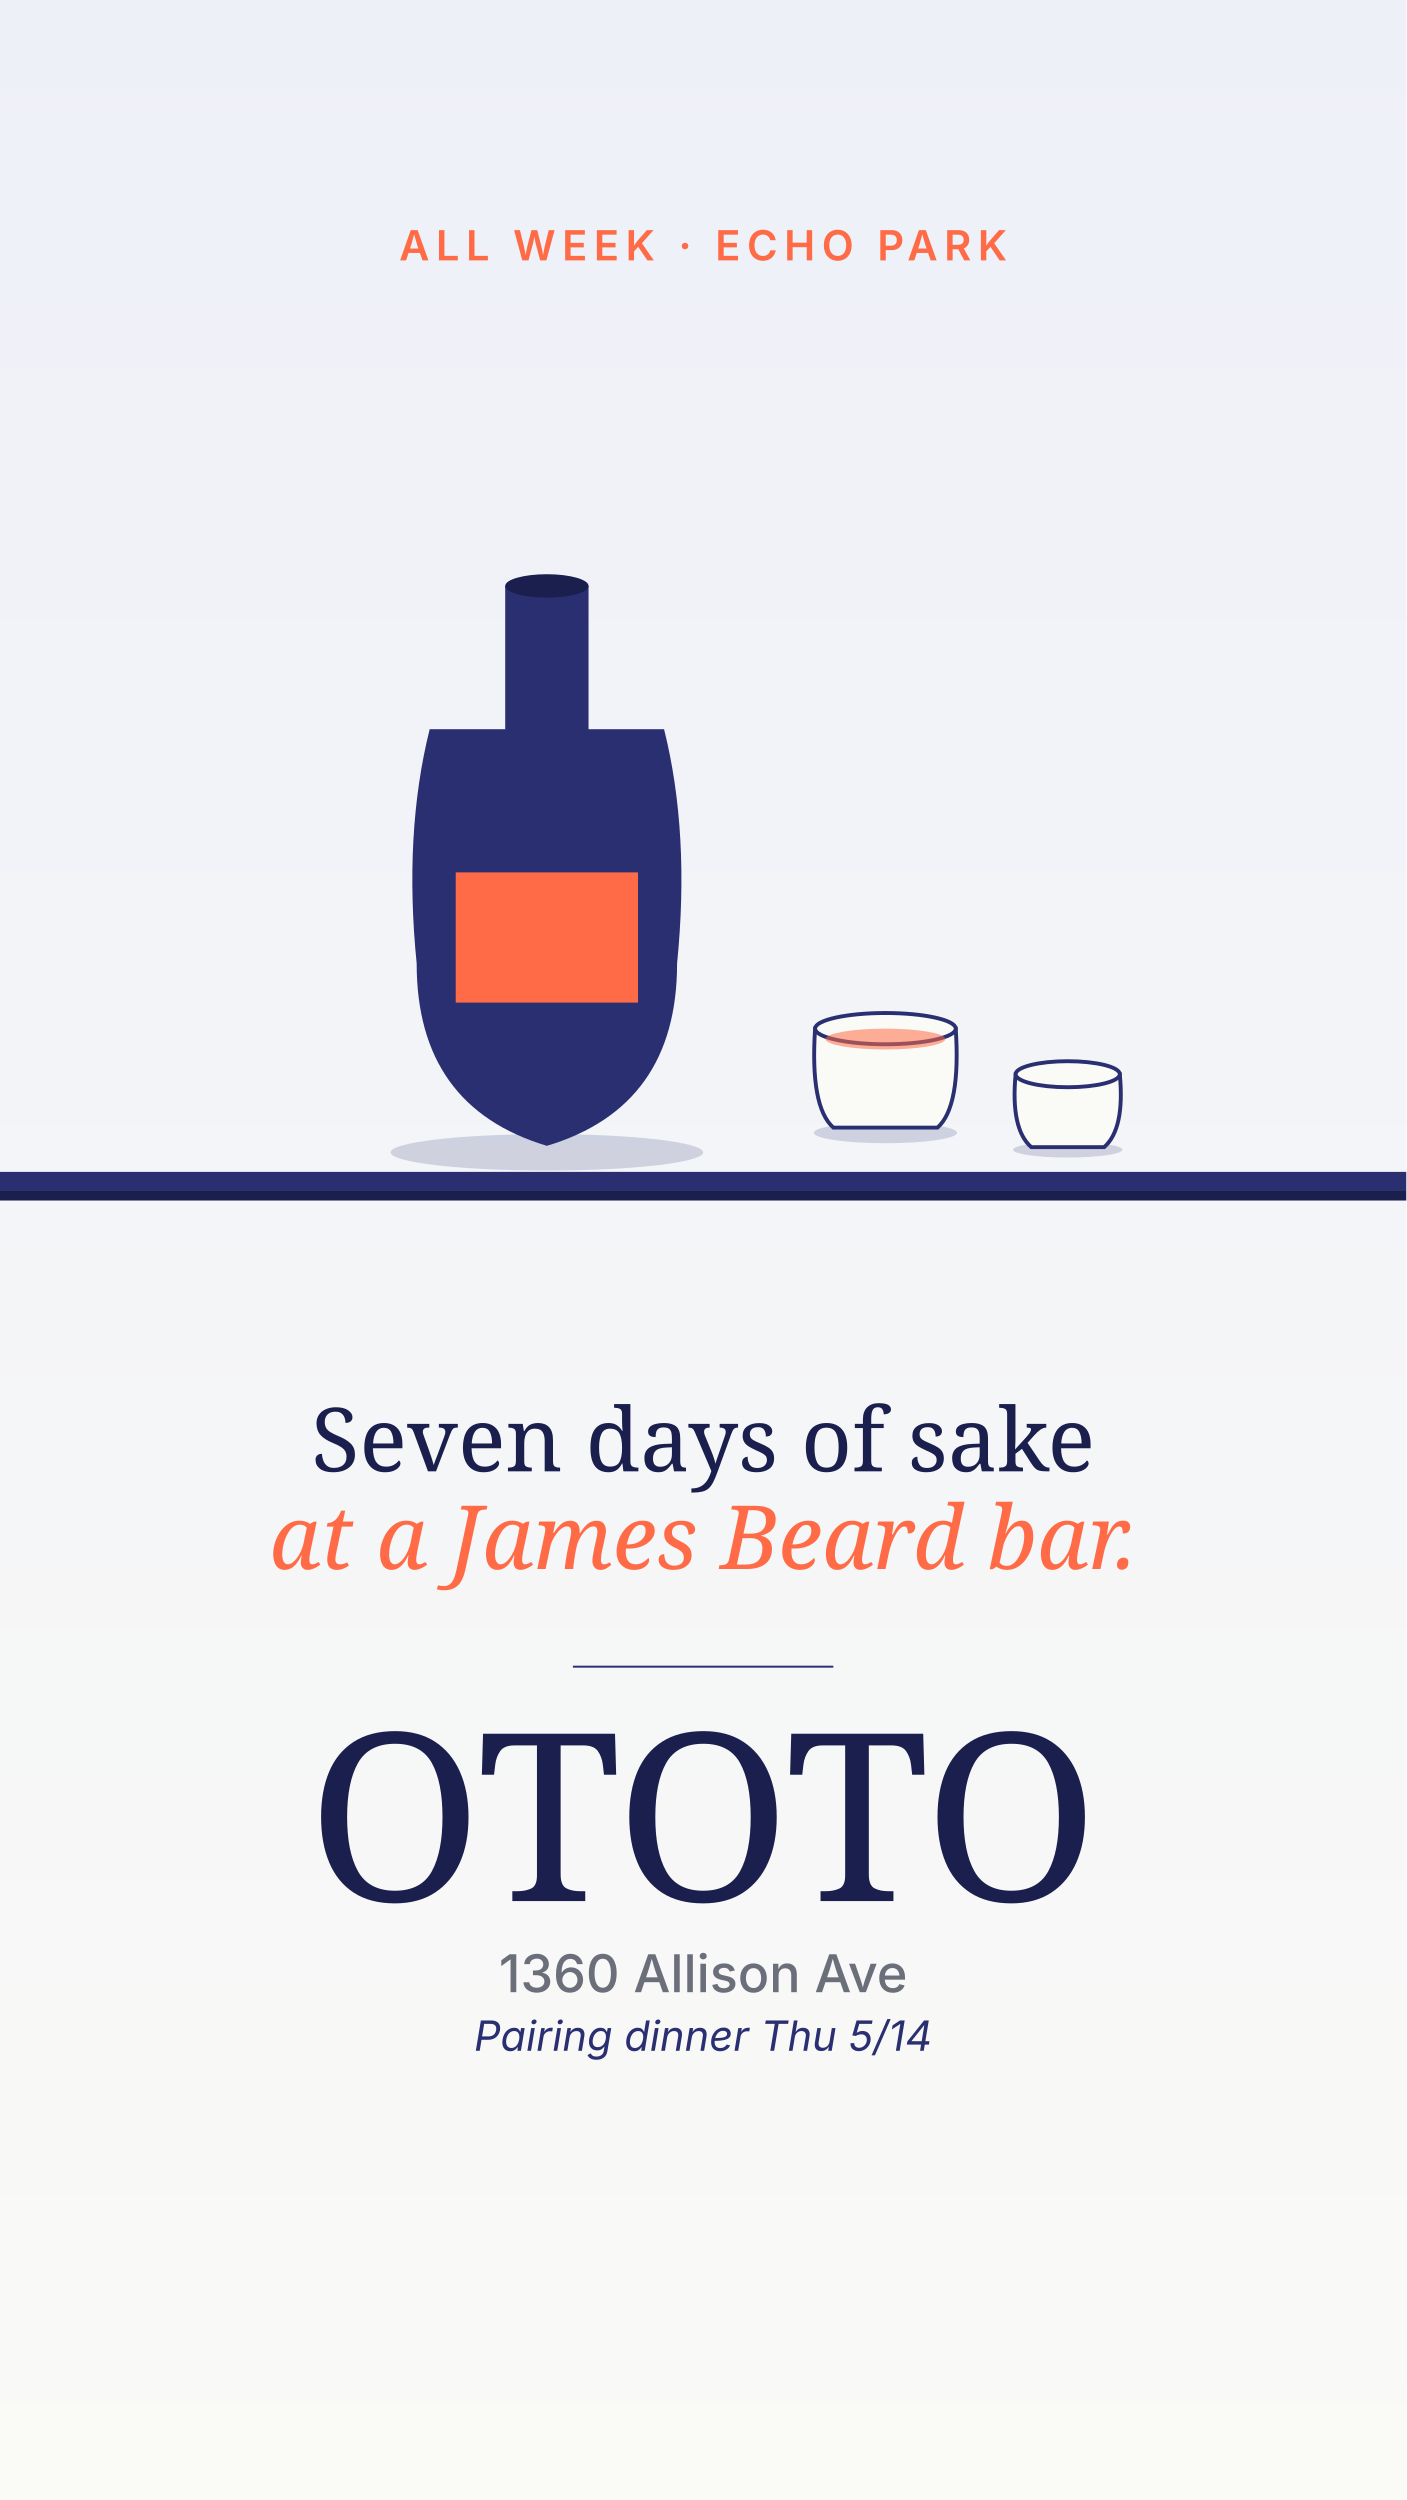
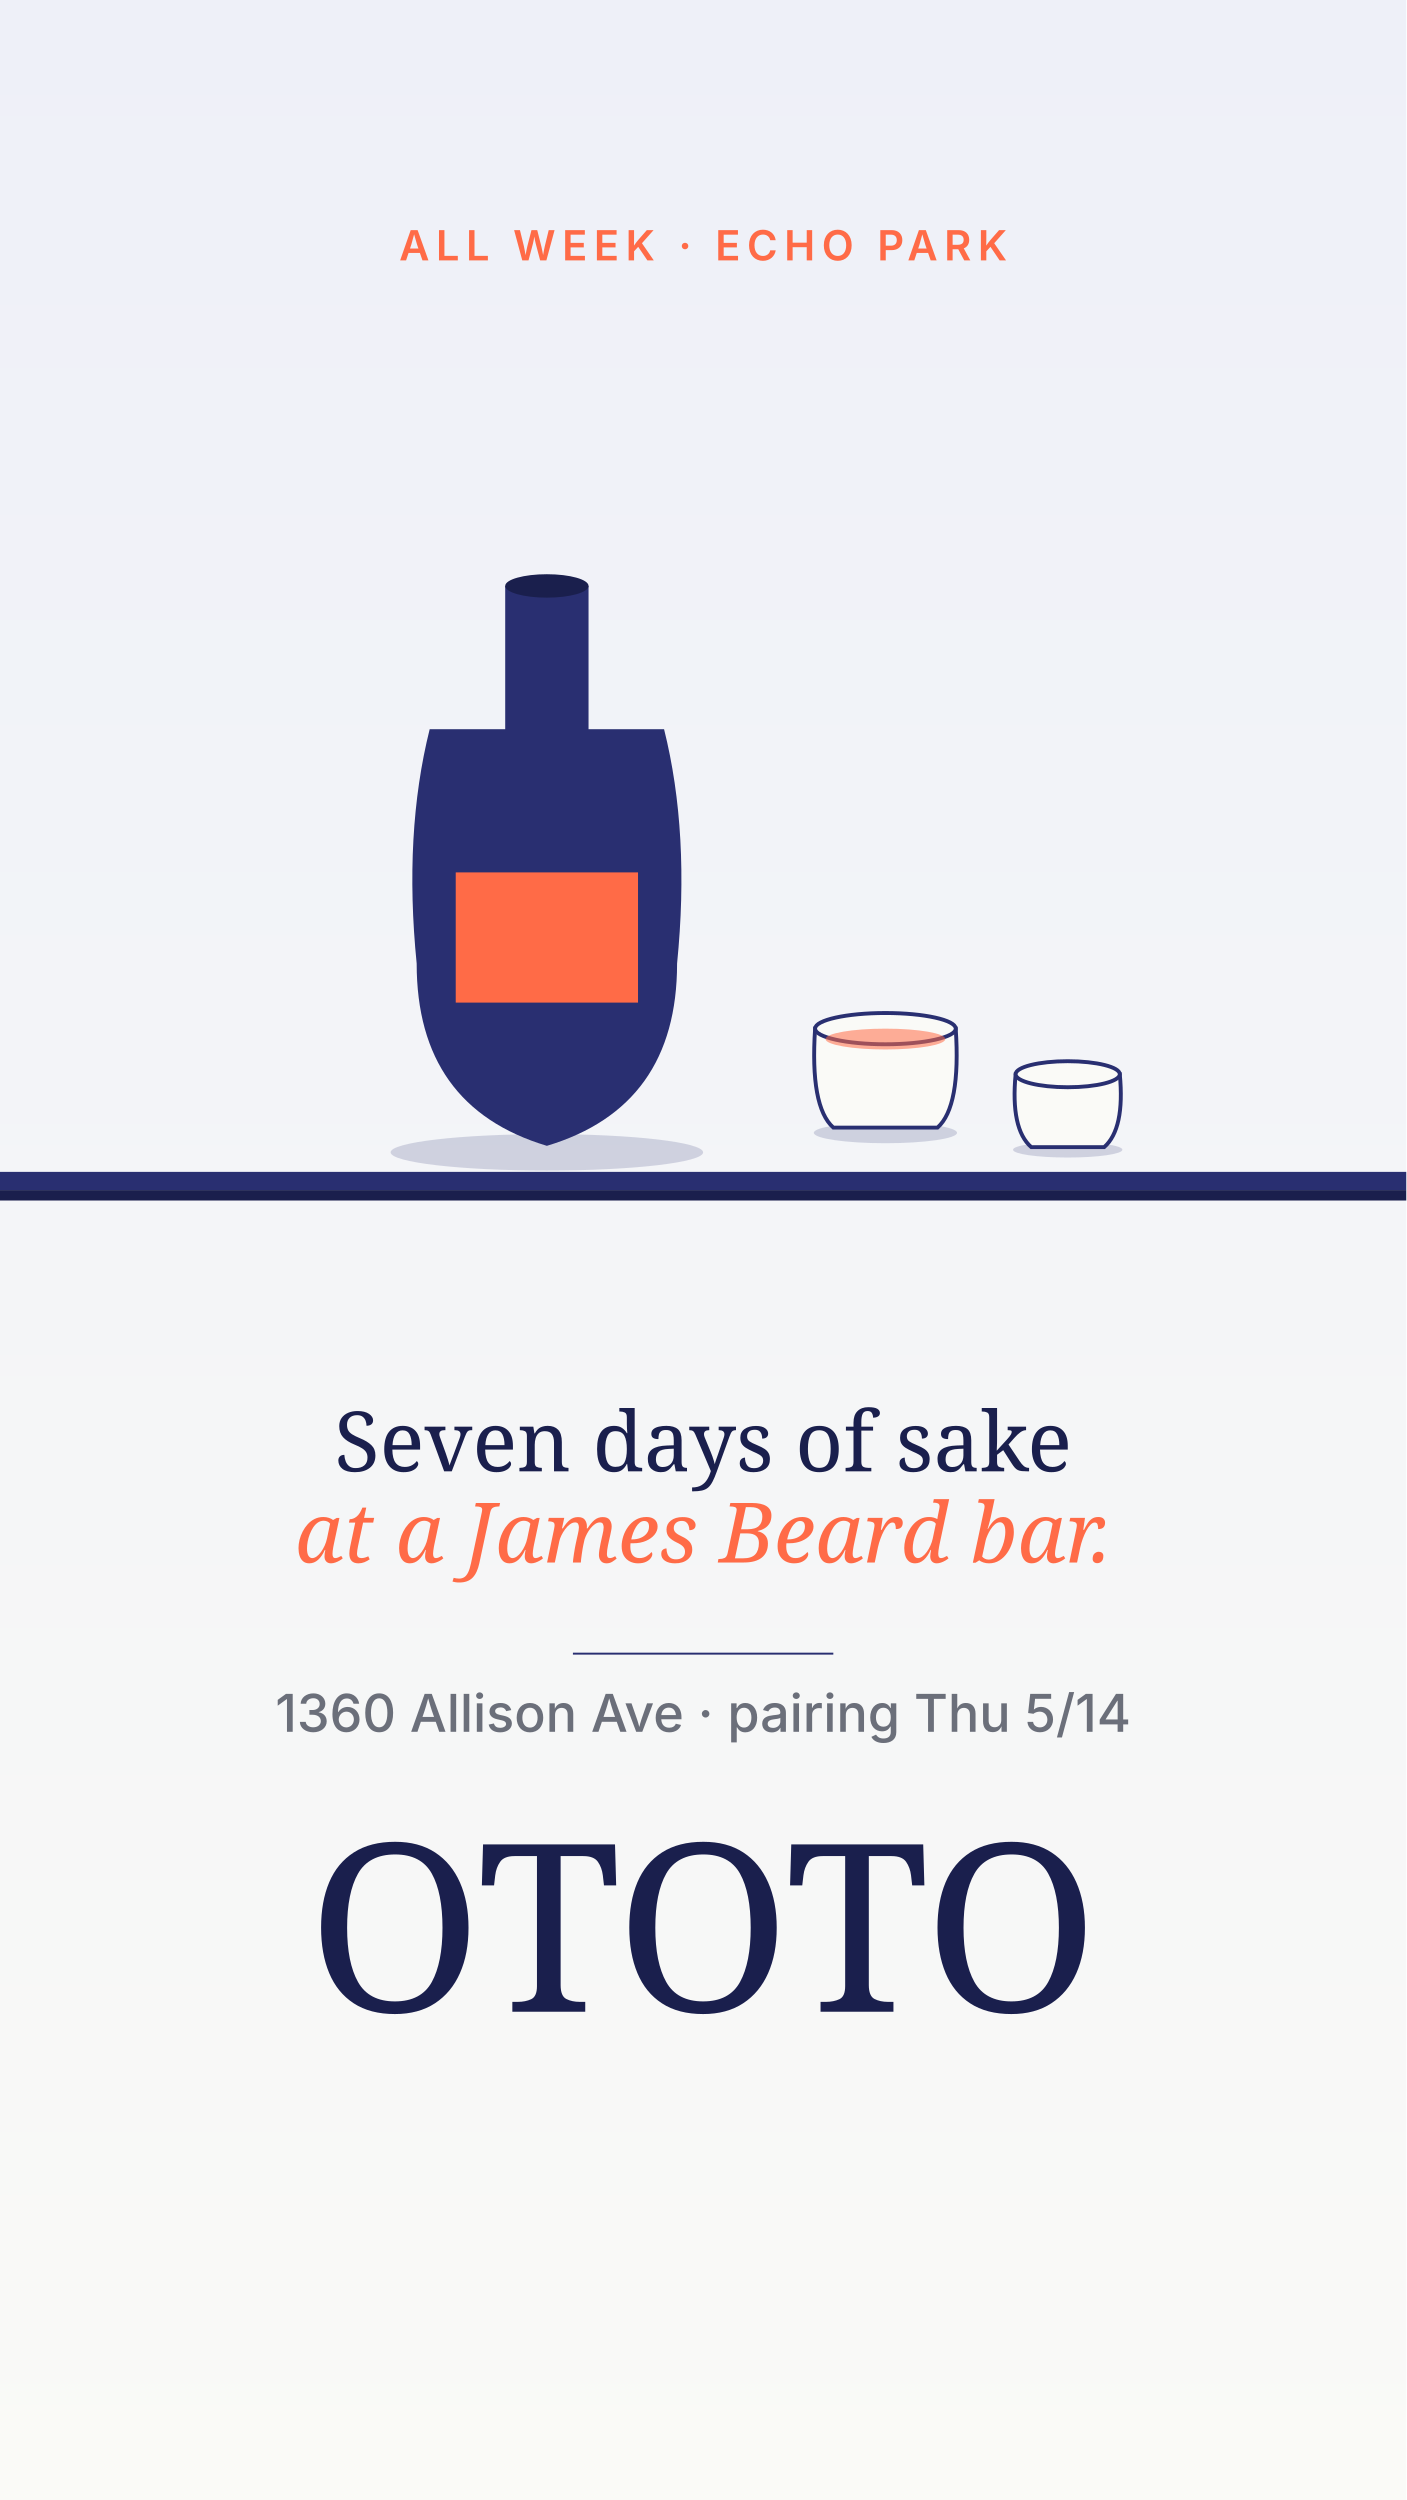
<svg xmlns="http://www.w3.org/2000/svg" viewBox="0 0 1080 1920" width="1080" height="1920">
  <defs>
    <linearGradient id="s5-bg" x1="0%" y1="0%" x2="0%" y2="100%">
      <stop offset="0%" stop-color="#EEF0F8" />
      <stop offset="100%" stop-color="#FAFAF7" />
    </linearGradient>
  </defs>
  <rect width="1080" height="1920" fill="url(#s5-bg)" />
  <rect x="0" y="900" width="1080" height="14" fill="#292f71" />
  <rect x="0" y="914" width="1080" height="8" fill="#1a1f4d" />
  <g transform="translate(420, 560)">
    <ellipse cx="0" cy="325" rx="120" ry="14" fill="#292f71" opacity="0.18" />
    <path d="M -90,0 Q -110,80 -100,180 Q -100,290 0,320 Q 100,290 100,180 Q 110,80 90,0 Z" fill="#292f71" />
    <rect x="-32" y="-110" width="64" height="120" fill="#292f71" />
    <ellipse cx="0" cy="-110" rx="32" ry="9" fill="#1a1f4d" />
    <rect x="-70" y="110" width="140" height="100" fill="#FF6B47" />
  </g>
  <g transform="translate(680, 820)">
    <ellipse cx="0" cy="50" rx="55" ry="8" fill="#292f71" opacity="0.18" />
    <path d="M -54,-30 Q -58,30 -40,46 L 40,46 Q 58,30 54,-30 Z" fill="#FAFAF7" stroke="#292f71" stroke-width="3" />
    <ellipse cx="0" cy="-30" rx="54" ry="12" fill="#FAFAF7" stroke="#292f71" stroke-width="3" />
    <ellipse cx="0" cy="-22" rx="46" ry="8" fill="#FF6B47" opacity="0.55" />
  </g>
  <g transform="translate(820, 845)">
    <ellipse cx="0" cy="38" rx="42" ry="6" fill="#292f71" opacity="0.18" />
    <path d="M -40,-20 Q -44,22 -28,36 L 28,36 Q 44,22 40,-20 Z" fill="#FAFAF7" stroke="#292f71" stroke-width="3" />
    <ellipse cx="0" cy="-20" rx="40" ry="10" fill="#FAFAF7" stroke="#292f71" stroke-width="3" />
  </g>
  <text x="540" y="200" font-family="Inter, sans-serif" font-size="32" font-weight="600" text-anchor="middle" fill="#FF6B47" letter-spacing="5">ALL WEEK · ECHO PARK</text>
-   <text x="540" y="1130" font-family="Instrument Serif, Georgia, serif" font-size="68" text-anchor="middle" fill="#1a1f4d">Seven days of sake</text>
-   <text x="540" y="1205" font-family="Instrument Serif, Georgia, serif" font-style="italic" font-size="68" text-anchor="middle" fill="#FF6B47">at a James Beard bar.</text>
-   <line x1="440" y1="1280" x2="640" y2="1280" stroke="#292f71" stroke-width="1.5" />
-   <text x="540" y="1460" font-family="Instrument Serif, Georgia, serif" font-size="180" font-weight="500" text-anchor="middle" fill="#1a1f4d">OTOTO</text>
-   <text x="540" y="1530" font-family="Inter, sans-serif" font-size="40" font-weight="500" text-anchor="middle" fill="#6B6F7A">1360 Allison Ave</text>
-   <text x="540" y="1575" font-family="Inter, sans-serif" font-size="32" font-style="italic" text-anchor="middle" fill="#292f71">Pairing dinner Thu 5/14</text>
+   <text x="540" y="1130" font-family="Instrument Serif, Georgia, serif" font-size="64" text-anchor="middle" fill="#1a1f4d">Seven days of sake</text>
+   <text x="540" y="1200" font-family="Instrument Serif, Georgia, serif" font-style="italic" font-size="64" text-anchor="middle" fill="#FF6B47">at a James Beard bar.</text>
+   <line x1="440" y1="1270" x2="640" y2="1270" stroke="#292f71" stroke-width="1.5" />
+   <text x="540" y="1330" font-family="Inter, sans-serif" font-size="40" font-weight="500" text-anchor="middle" fill="#6B6F7A">1360 Allison Ave · pairing Thu 5/14</text>
+   <text x="540" y="1545" font-family="Instrument Serif, Georgia, serif" font-size="180" font-weight="500" text-anchor="middle" fill="#1a1f4d">OTOTO</text>
</svg>
